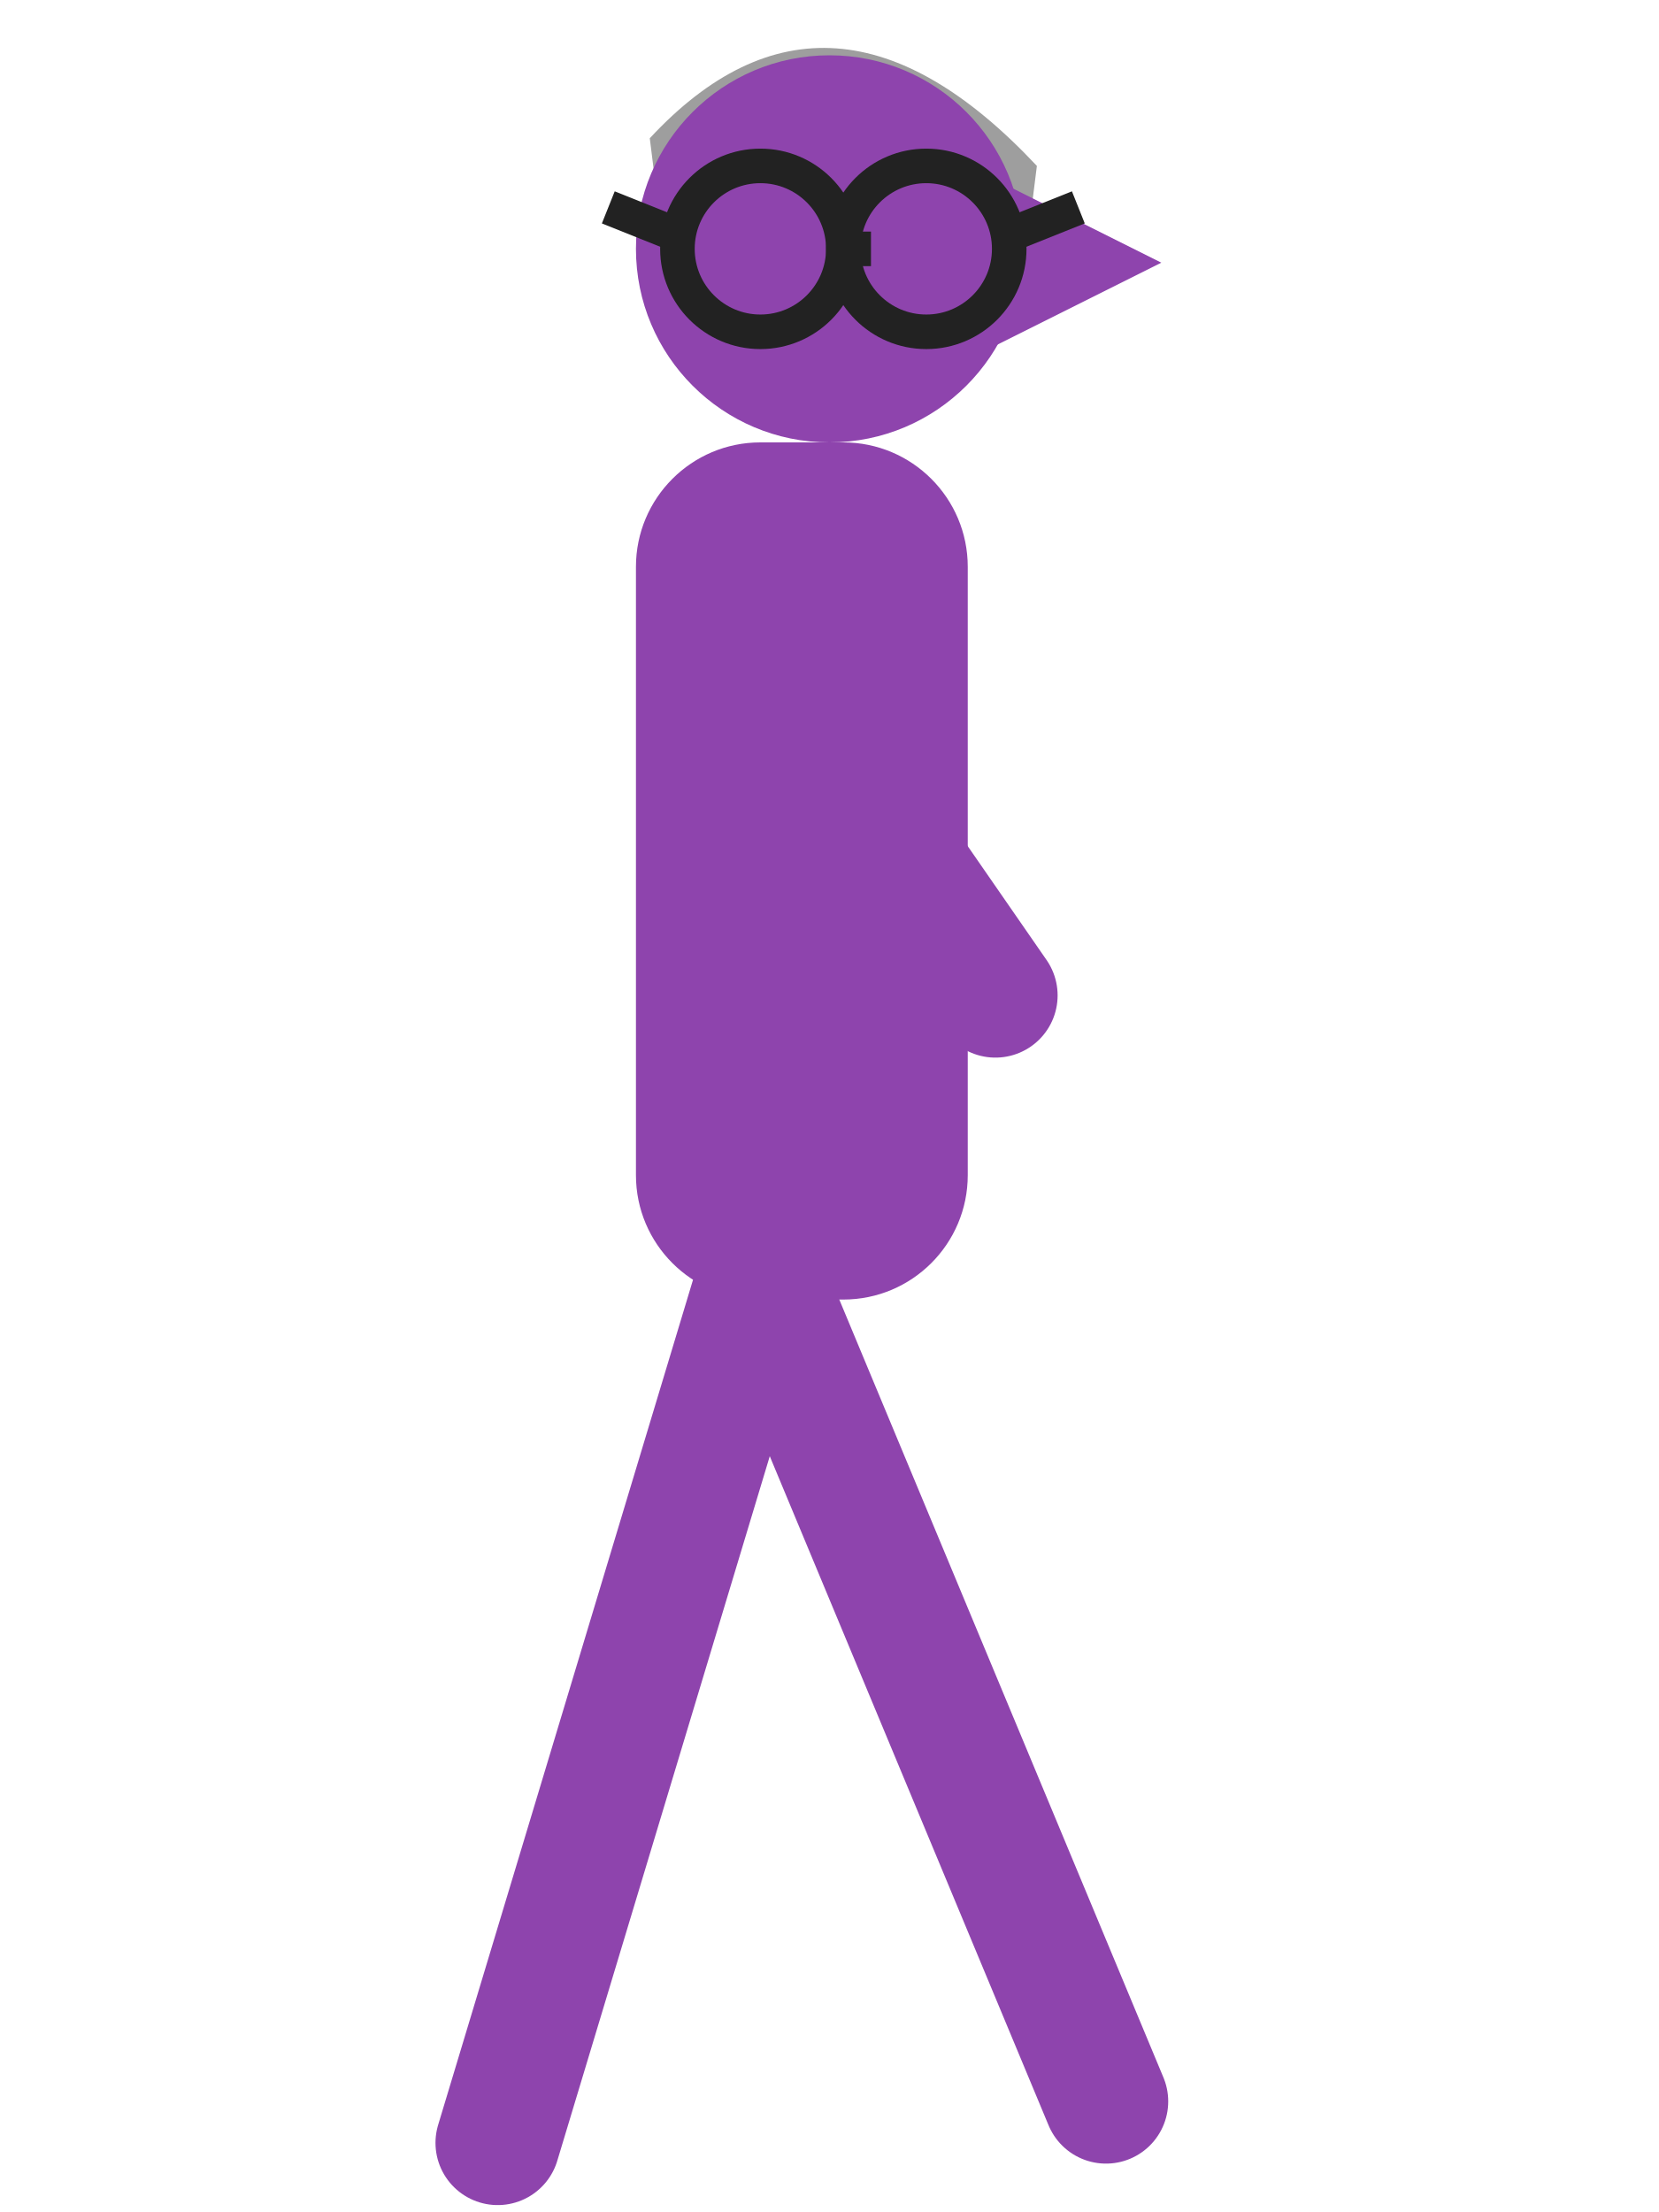
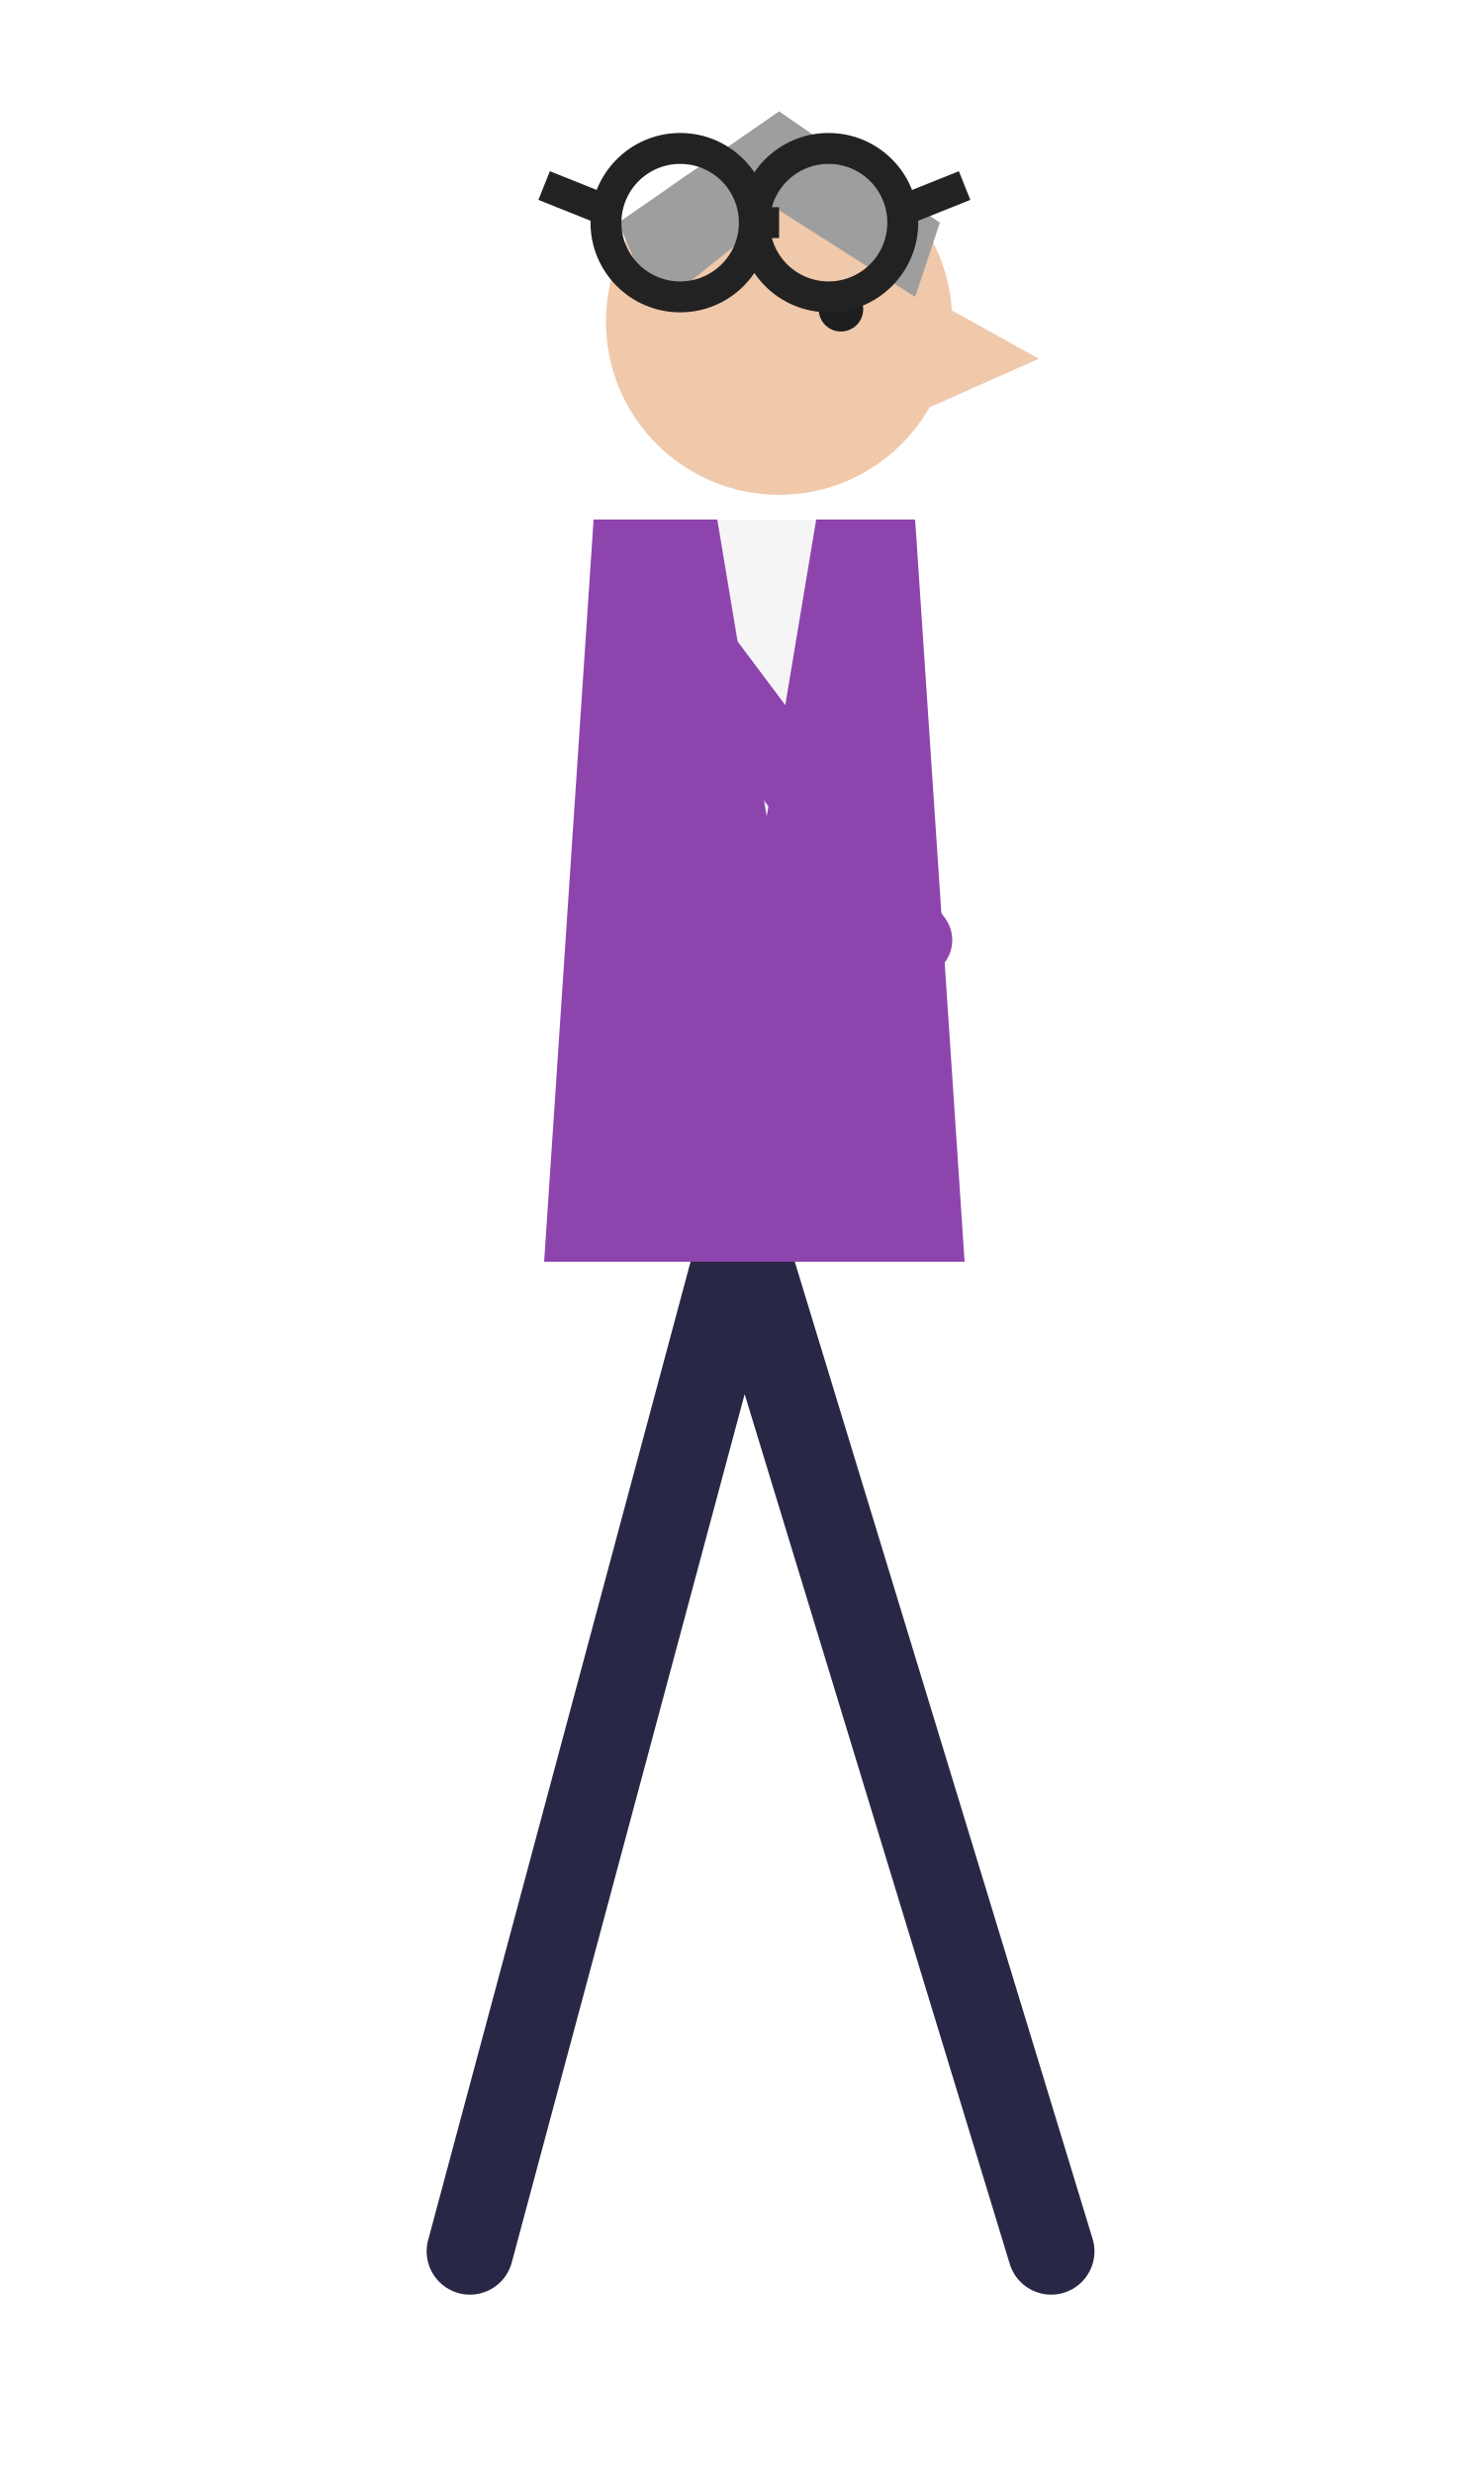
- <svg xmlns="http://www.w3.org/2000/svg" viewBox="0 0 120 160" width="120" height="160">
-   <path d="M47 10 Q60 -4 75 12 L74 20 Q60 12 48 18 Z" fill="#9e9e9e" />
-   <g stroke="#8e44ad" stroke-width="9" stroke-linecap="round" fill="none">
-     <path d="M55 92 L80 152 M55 92 L36 155" />
-     <path d="M54 46 L72 72" />
+ <svg xmlns="http://www.w3.org/2000/svg" viewBox="0 0 120 200" width="120" height="200">
+   <g stroke="#282846" stroke-width="7" stroke-linecap="round" fill="none">
+     <path d="M60 100 L85 182 M60 100 L38 182" />
  </g>
-   <rect x="46" y="32" width="24" height="62" rx="9" fill="#8e44ad" />
-   <circle cx="60" cy="18" r="14" fill="#8e44ad" />
-   <path d="M72 13 L84 19 L72 25 Z" fill="#8e44ad" />
+   <path d="M48 42 L74 42 L78 102 L44 102 Z" fill="#8e44ad" />
+   <path d="M58 42 L66 42 L62 66 Z" fill="#f5f5f5" />
+   <g stroke="#8e44ad" stroke-width="6" stroke-linecap="round" fill="none">
+     <path d="M56 52 L74 76" />
+   </g>
+   <circle cx="63" cy="26" r="14" fill="#f0c8aa" />
+   <path d="M75 24 L84 29 L75 33 Z" fill="#f0c8aa" />
+   <path d="M50 18 L63 9 L76 18 L74 24 L63 17 L53 25 Z" fill="#9e9e9e" />
+   <circle cx="68" cy="25" r="1.8" fill="#1e1e1e" />
  <g stroke="#222" stroke-width="2.5" fill="none">
    <circle cx="55" cy="18" r="6" />
    <circle cx="67" cy="18" r="6" />
    <path d="M61 18 L63 18 M49 17 L44 15 M73 17 L78 15" />
  </g>
</svg>
